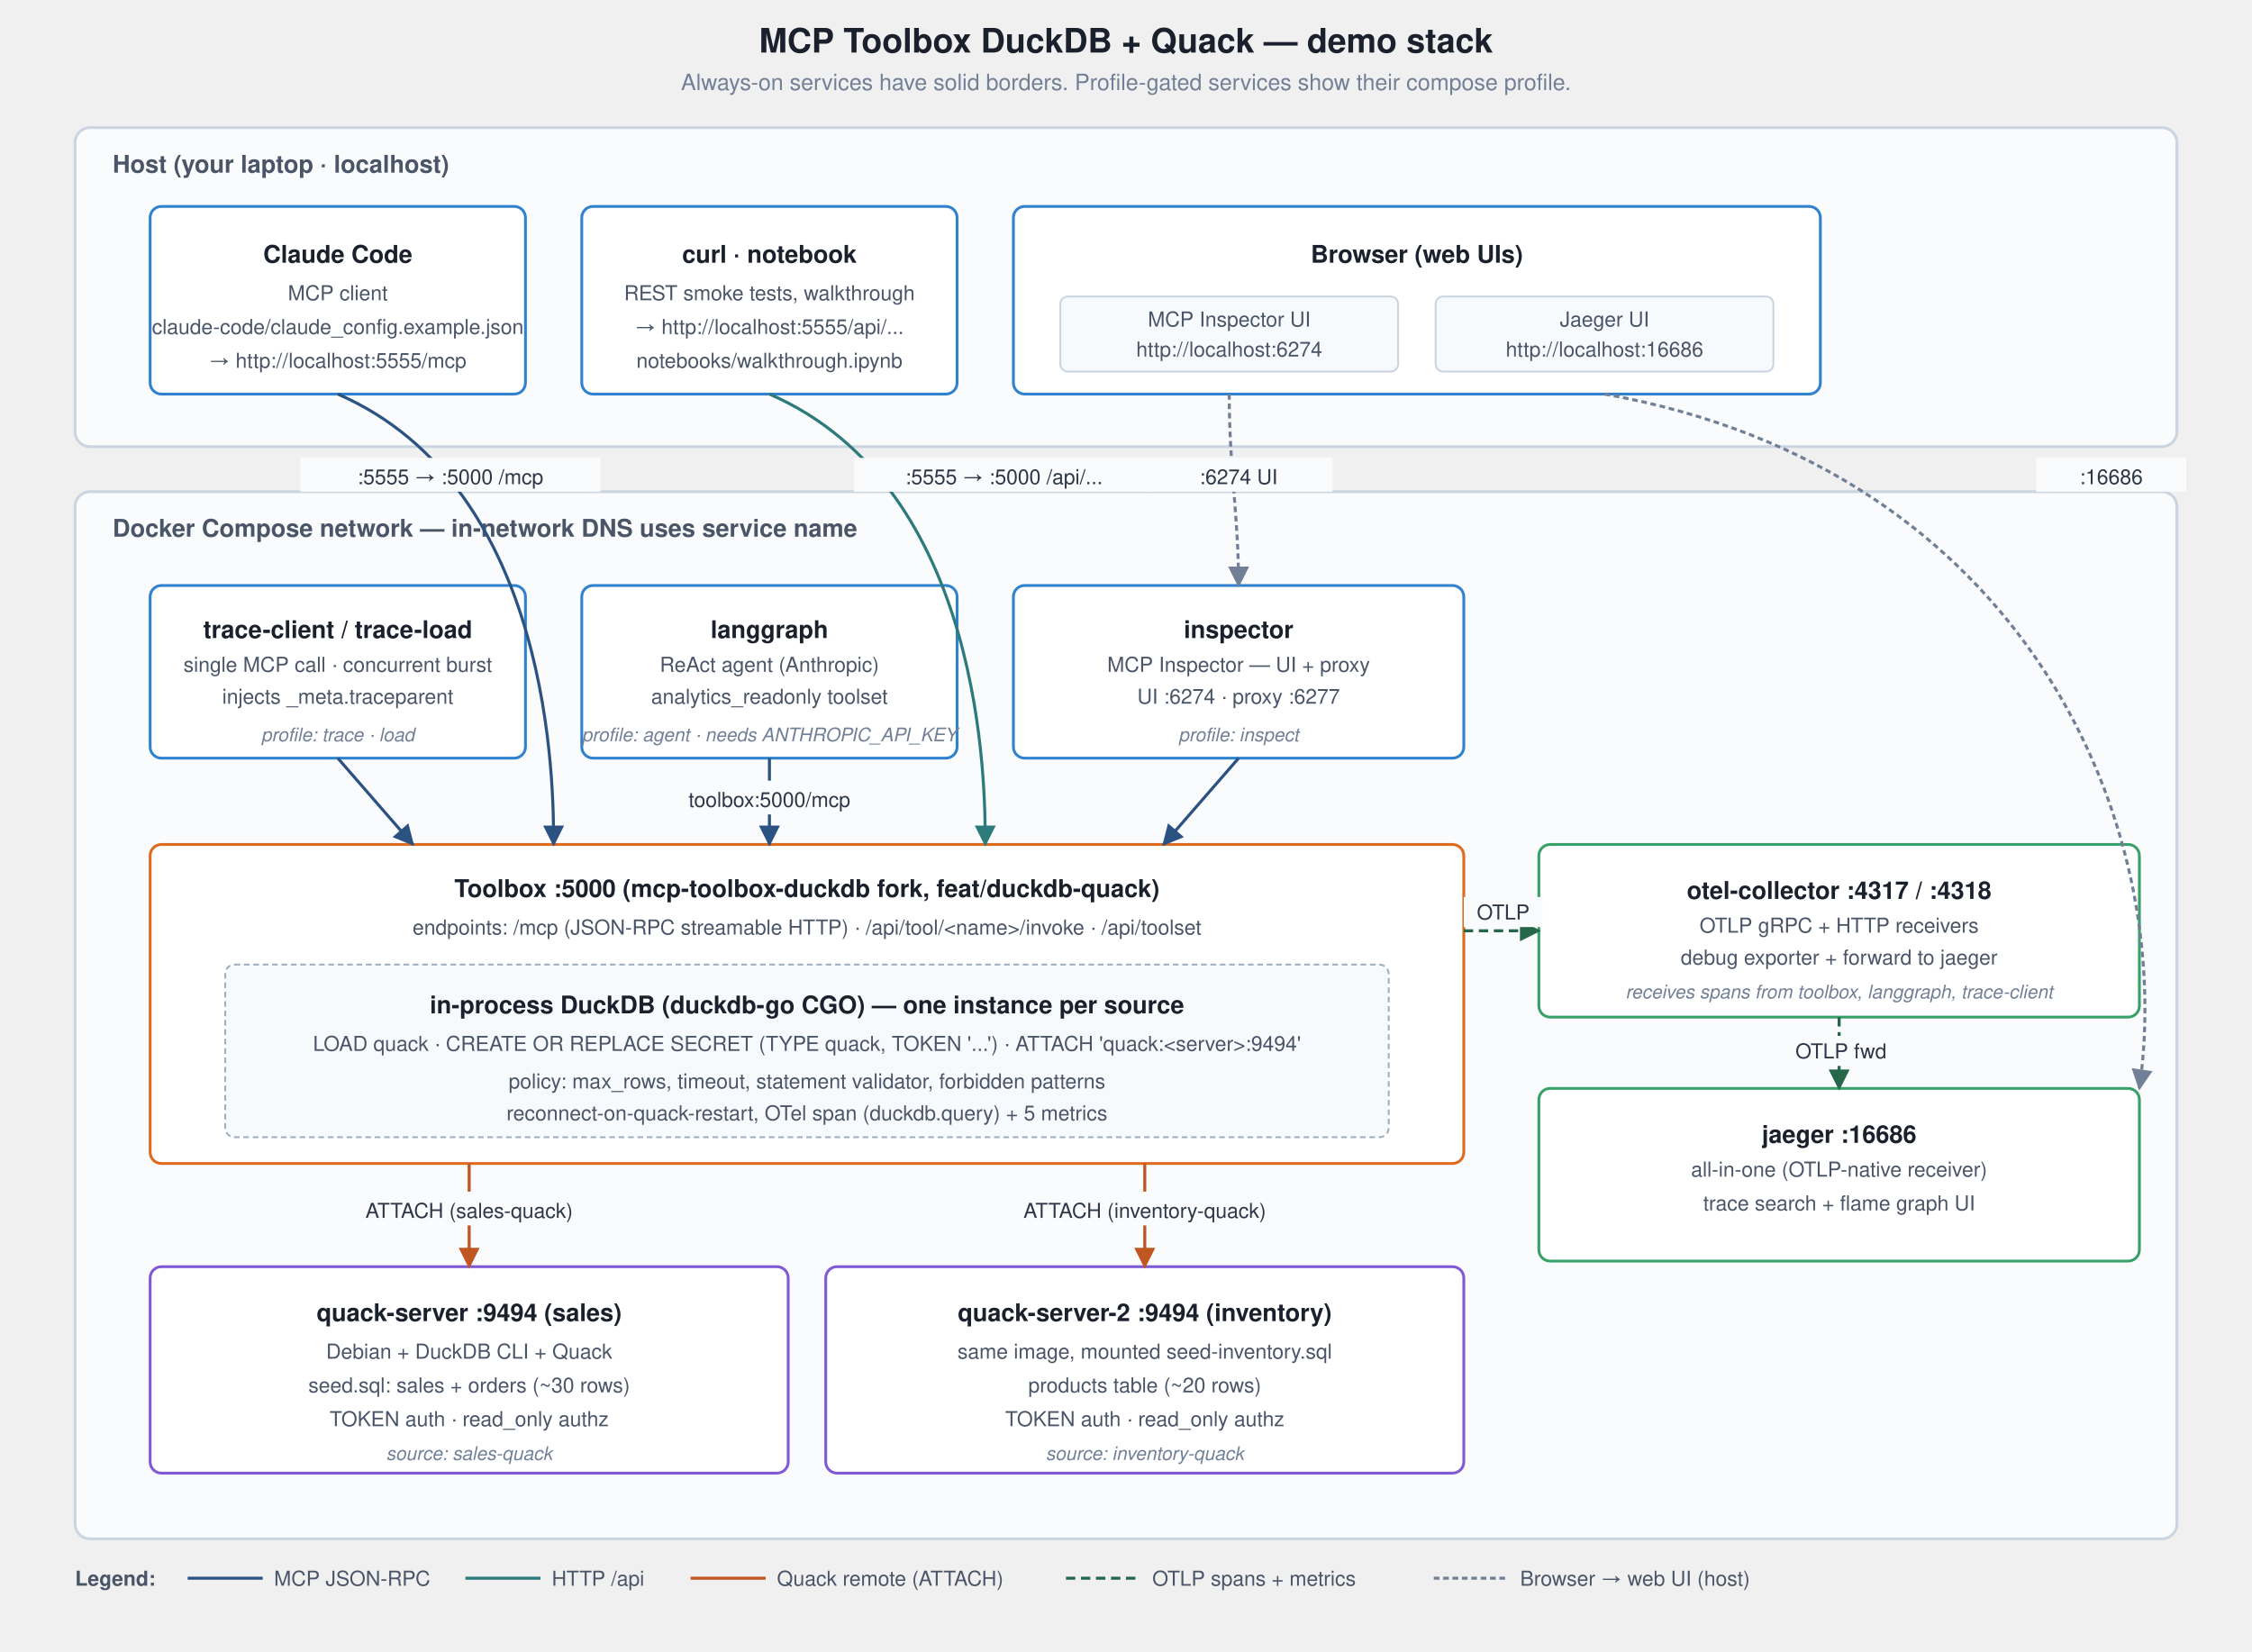
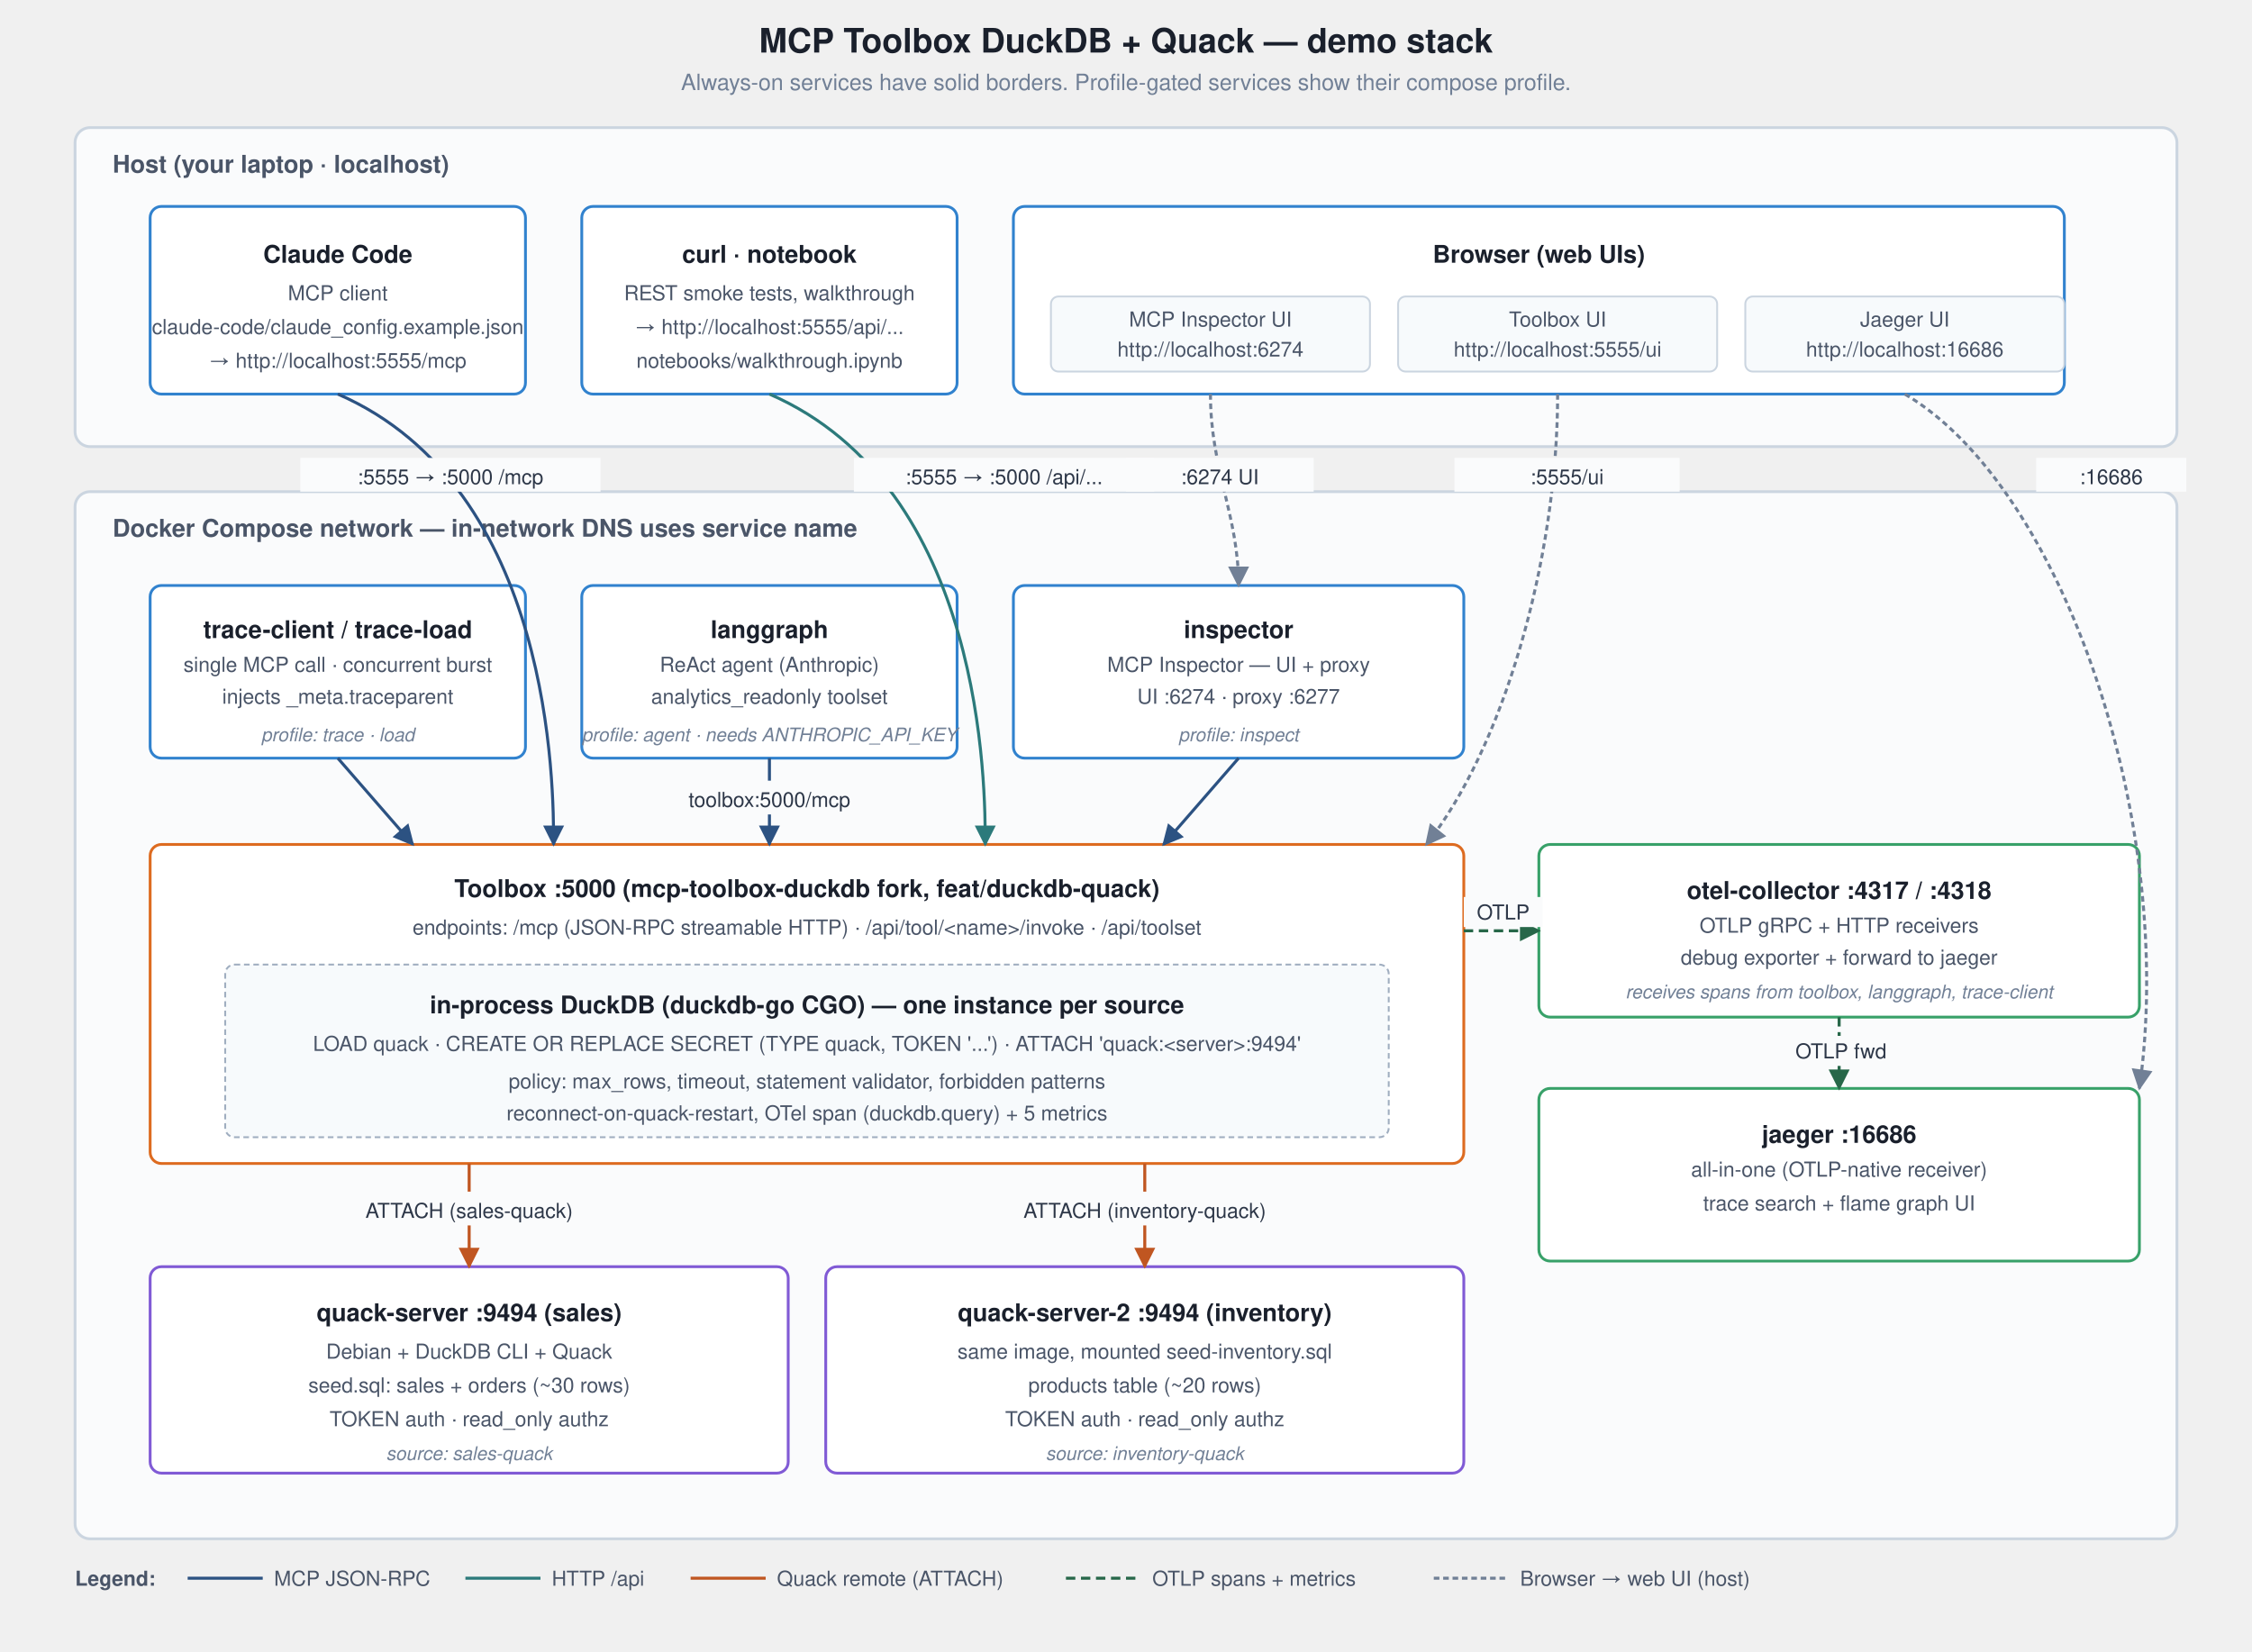
<svg xmlns="http://www.w3.org/2000/svg" viewBox="0 0 1200 880" font-family="-apple-system, BlinkMacSystemFont, 'Segoe UI', Helvetica, Arial, sans-serif" font-size="13">
  <defs>
    <marker id="arr-blue" viewBox="0 0 10 10" refX="9" refY="5" markerWidth="7" markerHeight="7" orient="auto-start-reverse">
      <path d="M 0 0 L 10 5 L 0 10 z" fill="#2c5282" />
    </marker>
    <marker id="arr-teal" viewBox="0 0 10 10" refX="9" refY="5" markerWidth="7" markerHeight="7" orient="auto-start-reverse">
      <path d="M 0 0 L 10 5 L 0 10 z" fill="#2c7a7b" />
    </marker>
    <marker id="arr-orange" viewBox="0 0 10 10" refX="9" refY="5" markerWidth="7" markerHeight="7" orient="auto-start-reverse">
      <path d="M 0 0 L 10 5 L 0 10 z" fill="#c05621" />
    </marker>
    <marker id="arr-green" viewBox="0 0 10 10" refX="9" refY="5" markerWidth="7" markerHeight="7" orient="auto-start-reverse">
      <path d="M 0 0 L 10 5 L 0 10 z" fill="#276749" />
    </marker>
    <marker id="arr-gray" viewBox="0 0 10 10" refX="9" refY="5" markerWidth="7" markerHeight="7" orient="auto-start-reverse">
      <path d="M 0 0 L 10 5 L 0 10 z" fill="#718096" />
    </marker>
    <style>
      .panel       { fill:#fafbfc; stroke:#cbd5e0; stroke-width:1.5; }
      .panel-title { font-size:13px; font-weight:600; fill:#4a5568; }
      .box         { fill:#fff; stroke-width:1.5; }
      .box-host    { stroke:#3182ce; }
      .box-client  { stroke:#3182ce; }
      .box-server  { stroke:#dd6b20; }
      .box-data    { stroke:#805ad5; }
      .box-obs     { stroke:#38a169; }
      .box-inner   { fill:#f7fafc; stroke:#a0aec0; stroke-width:1; stroke-dasharray:3 2; }
      .label       { font-size:13px; fill:#1a202c; font-weight:600; }
      .sublabel    { font-size:11px; fill:#4a5568; }
      .badge       { font-size:10px; fill:#718096; font-style:italic; }
      .arrow       { fill:none; stroke-width:1.6; }
      .a-blue      { stroke:#2c5282; }
      .a-teal      { stroke:#2c7a7b; }
      .a-orange    { stroke:#c05621; }
      .a-green     { stroke:#276749; stroke-dasharray:5 3; }
      .a-gray      { stroke:#718096; stroke-dasharray:3 2; }
      .arrow-label { font-size:11px; fill:#2d3748; }
      .arrow-label-bg { fill:#fafbfc; }
    </style>
  </defs>
  <text x="600" y="28" text-anchor="middle" font-size="18" font-weight="700" fill="#1a202c">MCP Toolbox DuckDB + Quack — demo stack</text>
  <text x="600" y="48" text-anchor="middle" font-size="12" fill="#718096">Always-on services have solid borders. Profile-gated services show their compose profile.</text>
  <g>
    <rect x="40" y="68" width="1120" height="170" rx="8" class="panel" />
    <text x="60" y="92" class="panel-title">Host (your laptop · localhost)</text>
    <rect x="80" y="110" width="200" height="100" rx="6" class="box box-host" />
    <text x="180" y="140" text-anchor="middle" class="label">Claude Code</text>
    <text x="180" y="160" text-anchor="middle" class="sublabel">MCP client</text>
    <text x="180" y="178" text-anchor="middle" class="sublabel">claude-code/claude_config.example.json</text>
    <text x="180" y="196" text-anchor="middle" class="sublabel">→ http://localhost:5555/mcp</text>
    <rect x="310" y="110" width="200" height="100" rx="6" class="box box-host" />
    <text x="410" y="140" text-anchor="middle" class="label">curl · notebook</text>
    <text x="410" y="160" text-anchor="middle" class="sublabel">REST smoke tests, walkthrough</text>
    <text x="410" y="178" text-anchor="middle" class="sublabel">→ http://localhost:5555/api/...</text>
    <text x="410" y="196" text-anchor="middle" class="sublabel">notebooks/walkthrough.ipynb</text>
-     <rect x="540" y="110" width="430" height="100" rx="6" class="box box-host" />
-     <text x="755" y="140" text-anchor="middle" class="label">Browser (web UIs)</text>
-     <rect x="565" y="158" width="180" height="40" rx="4" fill="#f7fafc" stroke="#cbd5e0" />
-     <text x="655" y="174" text-anchor="middle" class="sublabel">MCP Inspector UI</text>
-     <text x="655" y="190" text-anchor="middle" class="sublabel">http://localhost:6274</text>
-     <rect x="765" y="158" width="180" height="40" rx="4" fill="#f7fafc" stroke="#cbd5e0" />
-     <text x="855" y="174" text-anchor="middle" class="sublabel">Jaeger UI</text>
-     <text x="855" y="190" text-anchor="middle" class="sublabel">http://localhost:16686</text>
+     <rect x="540" y="110" width="560" height="100" rx="6" class="box box-host" />
+     <text x="820" y="140" text-anchor="middle" class="label">Browser (web UIs)</text>
+     <rect x="560" y="158" width="170" height="40" rx="4" fill="#f7fafc" stroke="#cbd5e0" />
+     <text x="645" y="174" text-anchor="middle" class="sublabel">MCP Inspector UI</text>
+     <text x="645" y="190" text-anchor="middle" class="sublabel">http://localhost:6274</text>
+     <rect x="745" y="158" width="170" height="40" rx="4" fill="#f7fafc" stroke="#cbd5e0" />
+     <text x="830" y="174" text-anchor="middle" class="sublabel">Toolbox UI</text>
+     <text x="830" y="190" text-anchor="middle" class="sublabel">http://localhost:5555/ui</text>
+     <rect x="930" y="158" width="170" height="40" rx="4" fill="#f7fafc" stroke="#cbd5e0" />
+     <text x="1015" y="174" text-anchor="middle" class="sublabel">Jaeger UI</text>
+     <text x="1015" y="190" text-anchor="middle" class="sublabel">http://localhost:16686</text>
  </g>
  <g>
    <rect x="40" y="262" width="1120" height="558" rx="8" class="panel" />
    <text x="60" y="286" class="panel-title">Docker Compose network — in-network DNS uses service name</text>
    <rect x="80" y="312" width="200" height="92" rx="6" class="box box-client" />
    <text x="180" y="340" text-anchor="middle" class="label">trace-client / trace-load</text>
    <text x="180" y="358" text-anchor="middle" class="sublabel">single MCP call · concurrent burst</text>
    <text x="180" y="375" text-anchor="middle" class="sublabel">injects _meta.traceparent</text>
    <text x="180" y="395" text-anchor="middle" class="badge">profile: trace · load</text>
    <rect x="310" y="312" width="200" height="92" rx="6" class="box box-client" />
    <text x="410" y="340" text-anchor="middle" class="label">langgraph</text>
    <text x="410" y="358" text-anchor="middle" class="sublabel">ReAct agent (Anthropic)</text>
    <text x="410" y="375" text-anchor="middle" class="sublabel">analytics_readonly toolset</text>
    <text x="410" y="395" text-anchor="middle" class="badge">profile: agent · needs ANTHROPIC_API_KEY</text>
    <rect x="540" y="312" width="240" height="92" rx="6" class="box box-client" />
    <text x="660" y="340" text-anchor="middle" class="label">inspector</text>
    <text x="660" y="358" text-anchor="middle" class="sublabel">MCP Inspector — UI + proxy</text>
    <text x="660" y="375" text-anchor="middle" class="sublabel">UI :6274 · proxy :6277</text>
    <text x="660" y="395" text-anchor="middle" class="badge">profile: inspect</text>
    <rect x="80" y="450" width="700" height="170" rx="6" class="box box-server" />
    <text x="430" y="478" text-anchor="middle" class="label">Toolbox :5000  (mcp-toolbox-duckdb fork, feat/duckdb-quack)</text>
    <text x="430" y="498" text-anchor="middle" class="sublabel">endpoints: /mcp (JSON-RPC streamable HTTP) · /api/tool/&lt;name&gt;/invoke · /api/toolset</text>
    <rect x="120" y="514" width="620" height="92" rx="5" class="box-inner" />
    <text x="430" y="540" text-anchor="middle" class="label">in-process DuckDB (duckdb-go CGO) — one instance per source</text>
    <text x="430" y="560" text-anchor="middle" class="sublabel">LOAD quack · CREATE OR REPLACE SECRET (TYPE quack, TOKEN '...') · ATTACH 'quack:&lt;server&gt;:9494'</text>
    <text x="430" y="580" text-anchor="middle" class="sublabel">policy: max_rows, timeout, statement validator, forbidden patterns</text>
    <text x="430" y="597" text-anchor="middle" class="sublabel">reconnect-on-quack-restart, OTel span (duckdb.query) + 5 metrics</text>
    <rect x="80" y="675" width="340" height="110" rx="6" class="box box-data" />
    <text x="250" y="704" text-anchor="middle" class="label">quack-server :9494  (sales)</text>
    <text x="250" y="724" text-anchor="middle" class="sublabel">Debian + DuckDB CLI + Quack</text>
    <text x="250" y="742" text-anchor="middle" class="sublabel">seed.sql: sales + orders (~30 rows)</text>
    <text x="250" y="760" text-anchor="middle" class="sublabel">TOKEN auth · read_only authz</text>
    <text x="250" y="778" text-anchor="middle" class="badge">source: sales-quack</text>
    <rect x="440" y="675" width="340" height="110" rx="6" class="box box-data" />
    <text x="610" y="704" text-anchor="middle" class="label">quack-server-2 :9494  (inventory)</text>
    <text x="610" y="724" text-anchor="middle" class="sublabel">same image, mounted seed-inventory.sql</text>
    <text x="610" y="742" text-anchor="middle" class="sublabel">products table (~20 rows)</text>
    <text x="610" y="760" text-anchor="middle" class="sublabel">TOKEN auth · read_only authz</text>
    <text x="610" y="778" text-anchor="middle" class="badge">source: inventory-quack</text>
    <rect x="820" y="450" width="320" height="92" rx="6" class="box box-obs" />
    <text x="980" y="479" text-anchor="middle" class="label">otel-collector :4317 / :4318</text>
    <text x="980" y="497" text-anchor="middle" class="sublabel">OTLP gRPC + HTTP receivers</text>
    <text x="980" y="514" text-anchor="middle" class="sublabel">debug exporter + forward to jaeger</text>
    <text x="980" y="532" text-anchor="middle" class="badge">receives spans from toolbox, langgraph, trace-client</text>
    <rect x="820" y="580" width="320" height="92" rx="6" class="box box-obs" />
    <text x="980" y="609" text-anchor="middle" class="label">jaeger :16686</text>
    <text x="980" y="627" text-anchor="middle" class="sublabel">all-in-one (OTLP-native receiver)</text>
    <text x="980" y="645" text-anchor="middle" class="sublabel">trace search + flame graph UI</text>
  </g>
  <path d="M 180,210 C 295,260 295,420 295,450" class="arrow a-blue" marker-end="url(#arr-blue)" />
  <rect x="160" y="244" width="160" height="18" class="arrow-label-bg" />
  <text x="240" y="258" text-anchor="middle" class="arrow-label" fill="#2c5282">:5555 → :5000 /mcp</text>
  <path d="M 410,210 C 525,260 525,420 525,450" class="arrow a-teal" marker-end="url(#arr-teal)" />
  <rect x="455" y="244" width="160" height="18" class="arrow-label-bg" />
  <text x="535" y="258" text-anchor="middle" class="arrow-label" fill="#2c7a7b">:5555 → :5000 /api/...</text>
-   <path d="M 655,210 C 655,250 660,275 660,312" class="arrow a-gray" marker-end="url(#arr-gray)" />
-   <rect x="610" y="244" width="100" height="18" class="arrow-label-bg" />
-   <text x="660" y="258" text-anchor="middle" class="arrow-label" fill="#4a5568">:6274 UI</text>
-   <path d="M 855,210 C 1080,250 1160,440 1140,580" class="arrow a-gray" marker-end="url(#arr-gray)" />
+   <path d="M 645,210 C 645,250 660,275 660,312" class="arrow a-gray" marker-end="url(#arr-gray)" />
+   <rect x="600" y="244" width="100" height="18" class="arrow-label-bg" />
+   <text x="650" y="258" text-anchor="middle" class="arrow-label" fill="#4a5568">:6274 UI</text>
+   <path d="M 830,210 C 830,300 800,400 760,450" class="arrow a-gray" marker-end="url(#arr-gray)" />
+   <rect x="775" y="244" width="120" height="18" class="arrow-label-bg" />
+   <text x="835" y="258" text-anchor="middle" class="arrow-label" fill="#4a5568">:5555/ui</text>
+   <path d="M 1015,210 C 1100,260 1160,440 1140,580" class="arrow a-gray" marker-end="url(#arr-gray)" />
  <rect x="1085" y="244" width="80" height="18" class="arrow-label-bg" />
  <text x="1125" y="258" text-anchor="middle" class="arrow-label" fill="#4a5568">:16686</text>
  <path d="M 180,404 L 220,450" class="arrow a-blue" marker-end="url(#arr-blue)" />
  <path d="M 410,404 L 410,450" class="arrow a-blue" marker-end="url(#arr-blue)" />
  <path d="M 660,404 L 620,450" class="arrow a-blue" marker-end="url(#arr-blue)" />
  <rect x="350" y="416" width="120" height="18" class="arrow-label-bg" />
  <text x="410" y="430" text-anchor="middle" class="arrow-label" fill="#2c5282">toolbox:5000/mcp</text>
  <path d="M 250,620 L 250,675" class="arrow a-orange" marker-end="url(#arr-orange)" />
  <rect x="175" y="635" width="150" height="18" class="arrow-label-bg" />
  <text x="250" y="649" text-anchor="middle" class="arrow-label" fill="#c05621">ATTACH (sales-quack)</text>
  <path d="M 610,620 L 610,675" class="arrow a-orange" marker-end="url(#arr-orange)" />
  <rect x="525" y="635" width="170" height="18" class="arrow-label-bg" />
  <text x="610" y="649" text-anchor="middle" class="arrow-label" fill="#c05621">ATTACH (inventory-quack)</text>
  <path d="M 780,496 L 820,496" class="arrow a-green" marker-end="url(#arr-green)" />
  <rect x="780" y="478" width="42" height="16" class="arrow-label-bg" />
  <text x="801" y="490" text-anchor="middle" class="arrow-label" fill="#276749">OTLP</text>
  <path d="M 980,542 L 980,580" class="arrow a-green" marker-end="url(#arr-green)" />
  <rect x="950" y="552" width="62" height="16" class="arrow-label-bg" />
  <text x="981" y="564" text-anchor="middle" class="arrow-label" fill="#276749">OTLP fwd</text>
  <g transform="translate(40, 845)">
    <text x="0" y="0" font-size="11" font-weight="600" fill="#4a5568">Legend:</text>
    <line x1="60" y1="-4" x2="100" y2="-4" stroke="#2c5282" stroke-width="1.6" />
    <text x="106" y="0" font-size="11" fill="#4a5568">MCP JSON-RPC</text>
    <line x1="208" y1="-4" x2="248" y2="-4" stroke="#2c7a7b" stroke-width="1.6" />
    <text x="254" y="0" font-size="11" fill="#4a5568">HTTP /api</text>
    <line x1="328" y1="-4" x2="368" y2="-4" stroke="#c05621" stroke-width="1.6" />
    <text x="374" y="0" font-size="11" fill="#4a5568">Quack remote (ATTACH)</text>
    <line x1="528" y1="-4" x2="568" y2="-4" stroke="#276749" stroke-width="1.6" stroke-dasharray="5 3" />
    <text x="574" y="0" font-size="11" fill="#4a5568">OTLP spans + metrics</text>
    <line x1="724" y1="-4" x2="764" y2="-4" stroke="#718096" stroke-width="1.6" stroke-dasharray="3 2" />
    <text x="770" y="0" font-size="11" fill="#4a5568">Browser → web UI (host)</text>
  </g>
</svg>
